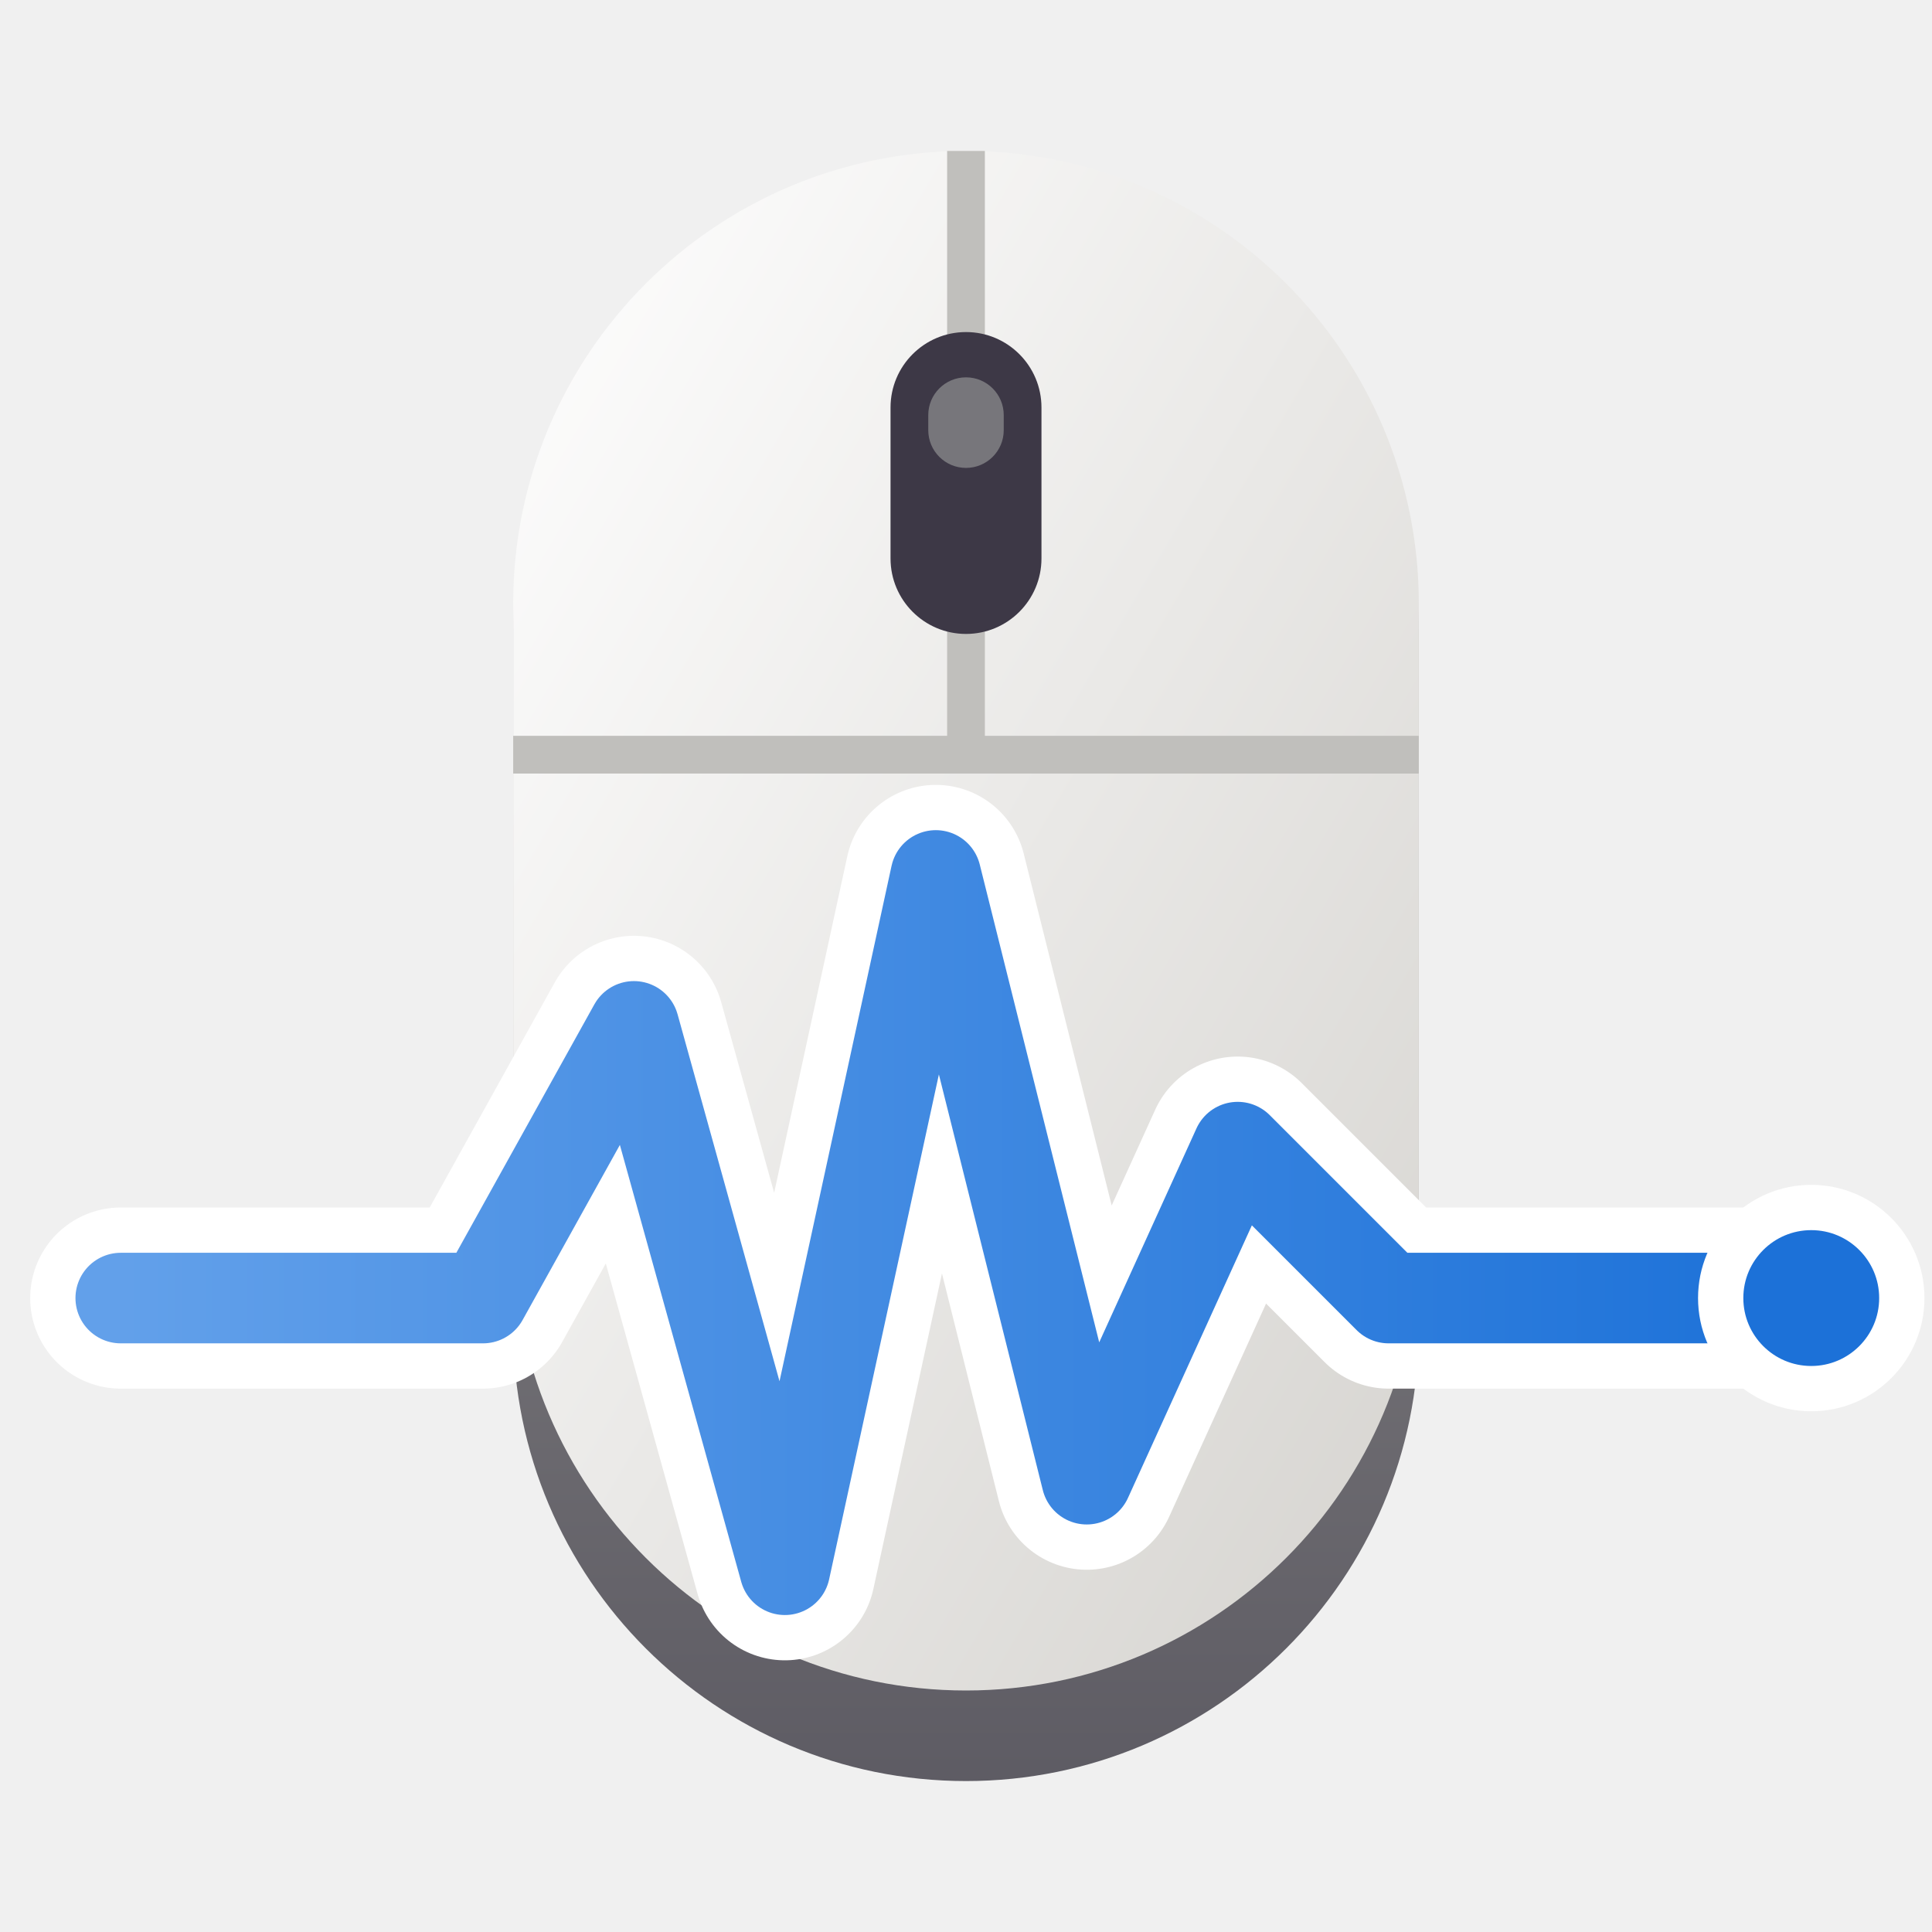
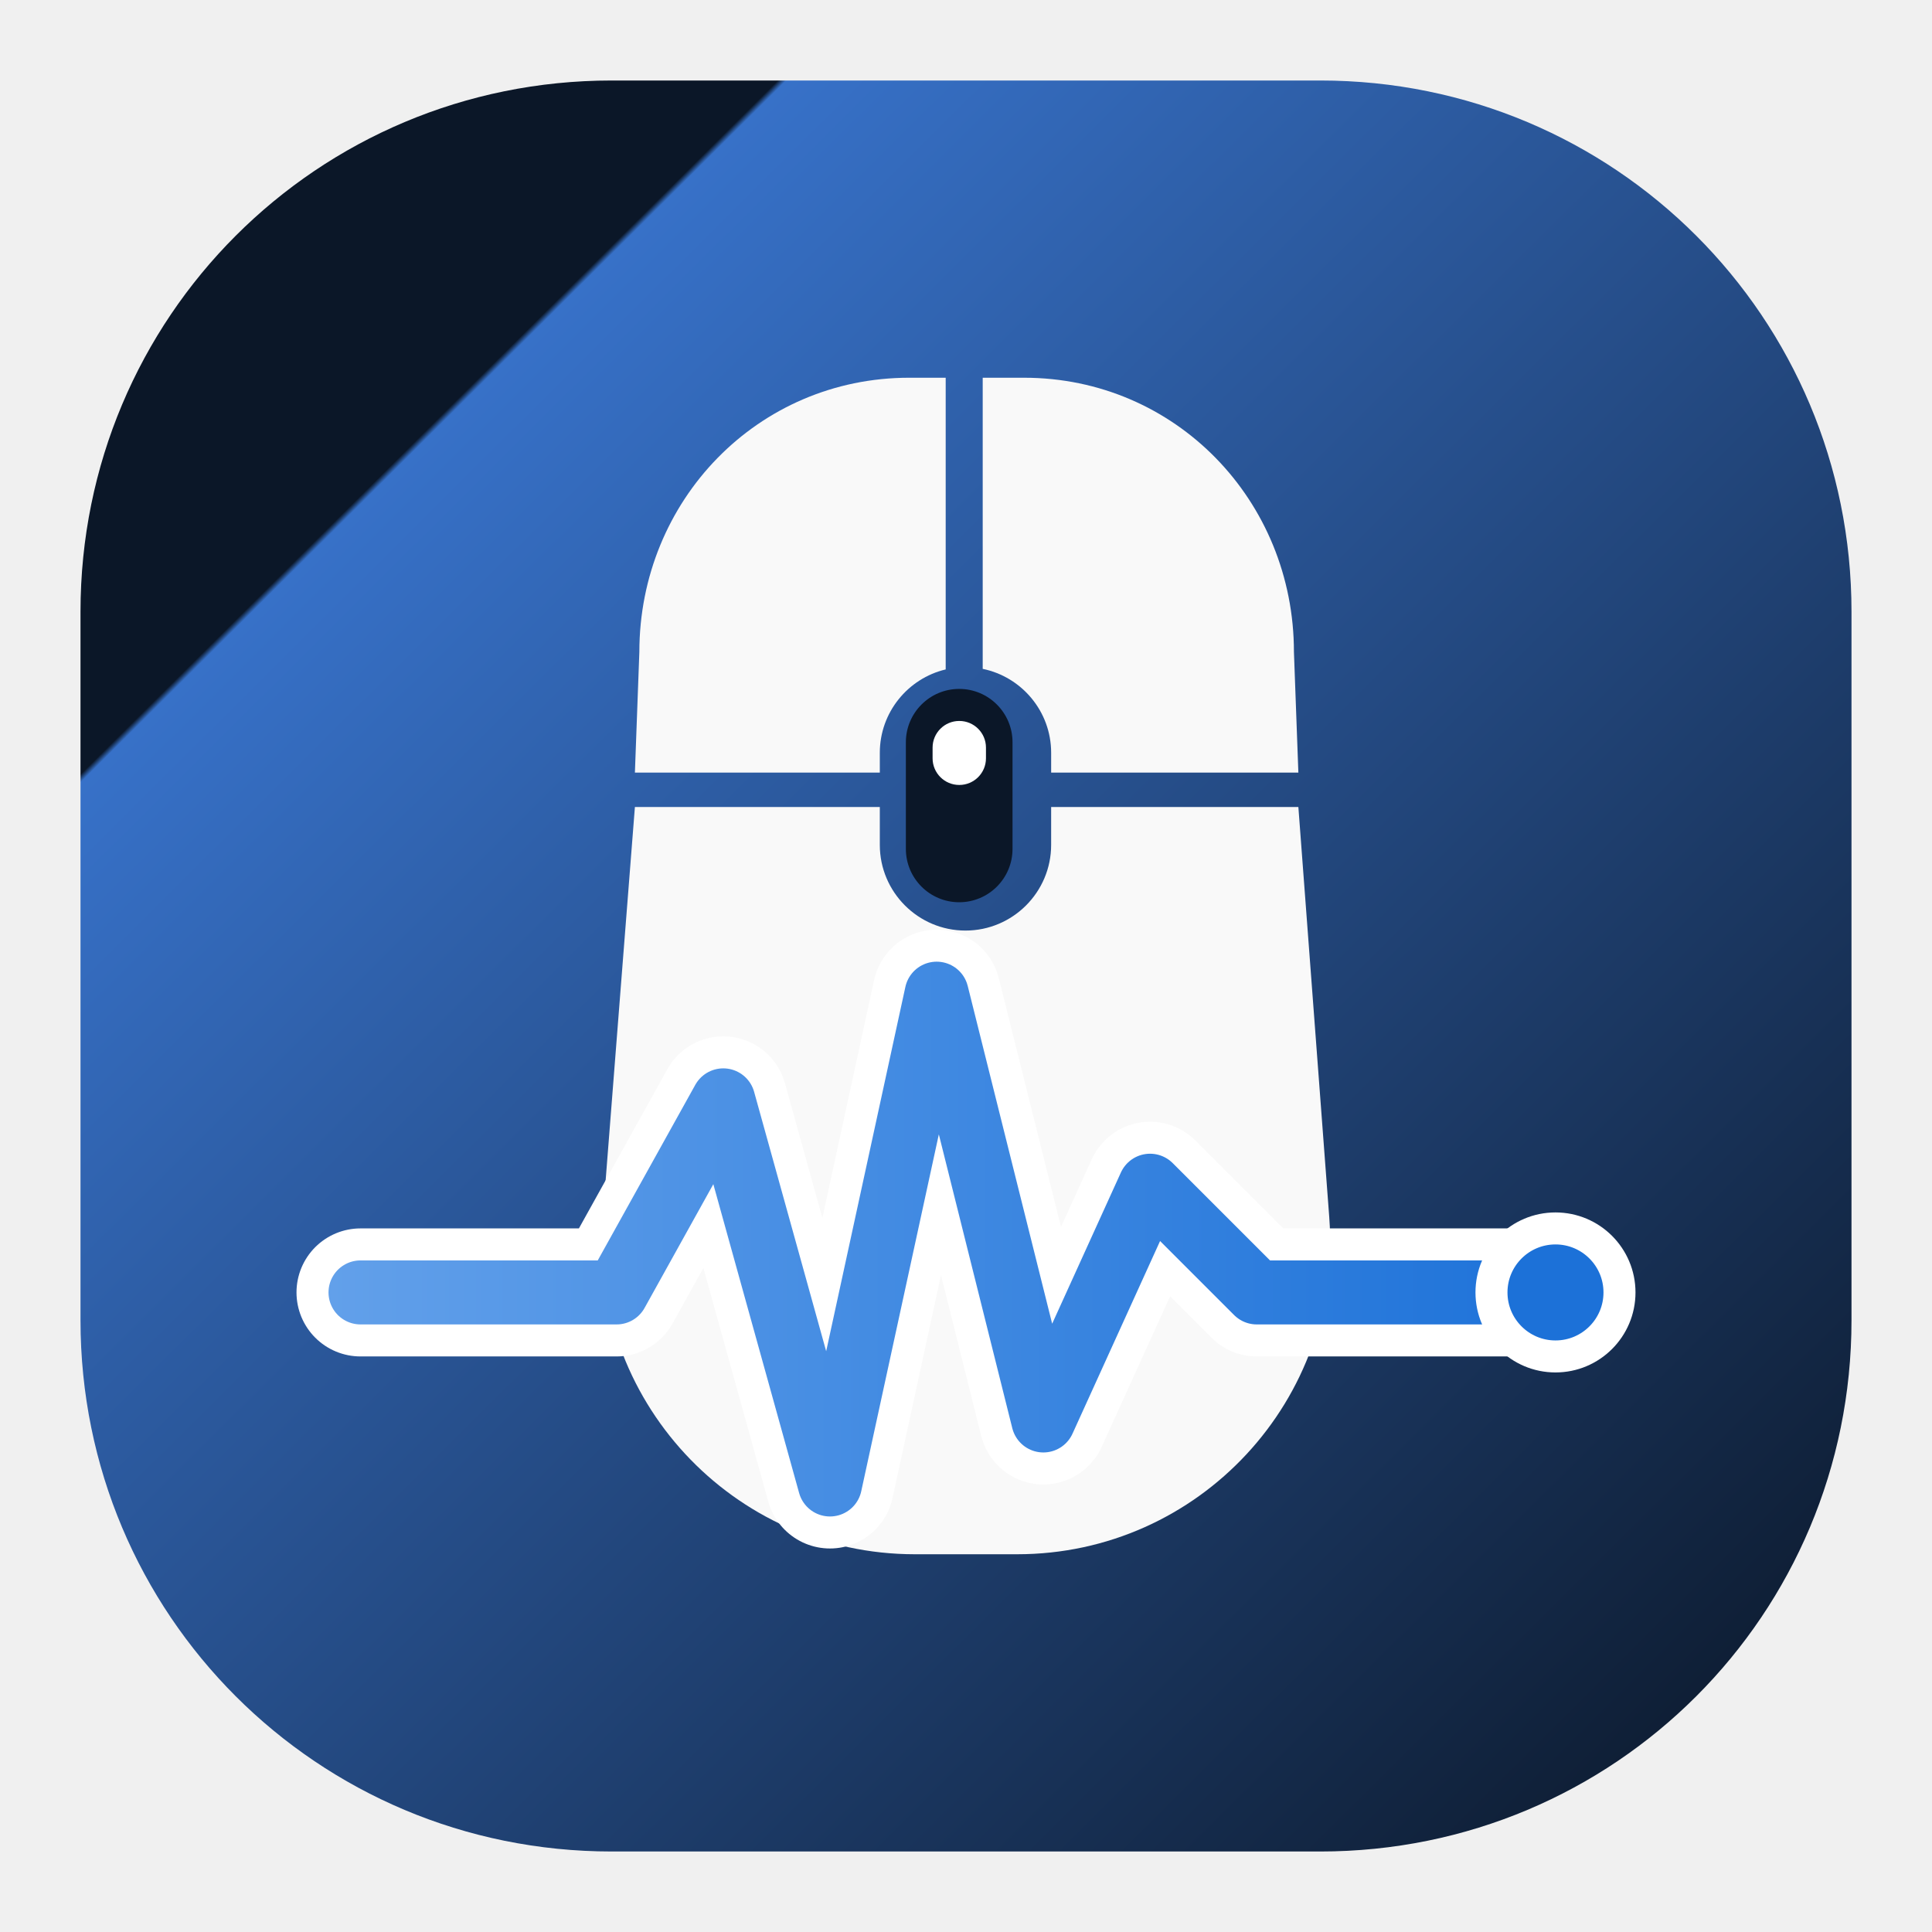
- <svg xmlns="http://www.w3.org/2000/svg" width="128" height="128" viewBox="0 0 128 128">
-   <defs>
-     <linearGradient id="body" x1="0" y1="0" x2="1" y2="1">
-       <stop offset="0" stop-color="#ffffff" />
-       <stop offset="1" stop-color="#d5d3cf" />
+ <svg xmlns="http://www.w3.org/2000/svg" version="1.1" id="svg1" width="24" height="24" viewBox="0 0 24 24" xml:space="preserve">
+   <defs id="defs1">
+     <linearGradient x1="22.535" y1="22.628" x2="5.319" y2="5.324" gradientUnits="userSpaceOnUse" gradientTransform="scale(0.75)" spreadMethod="pad" id="linearGradient3">
+       <stop style="stop-opacity:1;stop-color:#0b1728" offset="0" id="stop1" />
+       <stop style="stop-opacity:1;stop-color:#3771c8" offset="0.997" id="stop2" />
+       <stop style="stop-opacity:1;stop-color:#0b1728" offset="1" id="stop3" />
    </linearGradient>
-     <linearGradient id="side" x1="0" y1="0" x2="0" y2="1">
-       <stop offset="0" stop-color="#9a9996" />
-       <stop offset="1" stop-color="#5e5c64" />
-     </linearGradient>
-     <linearGradient id="trace" x1="0" y1="0" x2="1" y2="0">
-       <stop offset="0" stop-color="#62a0ea" />
-       <stop offset="1" stop-color="#1c71d8" />
+     <clipPath id="d0445aec38">
+       <path d="M 103 19.293 L 181 19.293 L 181 119 L 103 119 Z M 103 19.293 " clip-rule="nonzero" id="path5-5" />
+     </clipPath>
+     <clipPath id="c7fa485f8a">
+       <path d="M 190 19.293 L 269 19.293 L 269 119 L 190 119 Z M 190 19.293 " clip-rule="nonzero" id="path6" />
+     </clipPath>
+     <linearGradient id="trace" x1="3.319" y1="82.855" x2="81.65" y2="82.855" gradientTransform="scale(1.506425,0.6638232)" gradientUnits="userSpaceOnUse">
+       <stop offset="0" stop-color="#62a0ea" id="stop5" />
+       <stop offset="1" stop-color="#1c71d8" id="stop6" />
    </linearGradient>
  </defs>
-   <rect x="34" y="12" width="60" height="106" rx="30" fill="url(#side)" />
-   <rect x="34" y="10" width="60" height="102" rx="30" fill="url(#body)" />
-   <path d="M64 10 V50 M34 50 H94" stroke="#c0bfbc" stroke-width="2.5" fill="none" />
-   <rect x="59" y="22" width="10" height="20" rx="5" fill="#3d3846" />
-   <rect x="61.5" y="25" width="5" height="6" rx="2.5" fill="#77767b" />
-   <polyline points="8,86 32,86 42,68 52,104 62,58 72,98 82,76 92,86 120,86" fill="none" stroke="#ffffff" stroke-width="12" stroke-linecap="round" stroke-linejoin="round" />
-   <polyline points="8,86 32,86 42,68 52,104 62,58 72,98 82,76 92,86 120,86" fill="none" stroke="url(#trace)" stroke-width="6" stroke-linecap="round" stroke-linejoin="round" />
-   <circle cx="120" cy="86" r="6" fill="#1c71d8" stroke="#ffffff" stroke-width="3" />
+   <g id="g1">
+     <path id="path3" d="m 5.699,0.75 h 6.602 c 2.742,0 4.949,2.207 4.949,4.949 v 6.602 c 0,2.742 -2.207,4.949 -4.949,4.949 H 5.699 C 2.957,17.25 0.75,15.043 0.75,12.301 V 5.699 C 0.75,2.957 2.957,0.75 5.699,0.75 Z" style="fill:url(#linearGradient3);stroke:none" transform="scale(1.333333)" />
+     <g id="g16" transform="matrix(0.2241806,0,0,0.2241806,26.24893,12.14563)" style="fill:#f9f9f9">
+       <g clip-path="url(#d0445aec38)" id="g13" transform="matrix(0.2222222,0,0,0.2222222,-104.906,-37.59751)" style="fill:#f9f9f9">
+         <path fill="#ffffff" d="m 164.566,113.098 c 0,-10.082 7.02,-18.555 16.426,-20.785 V 19.578 h -9.094 c -37.777,0 -67.293,30.621 -67.293,68.398 l -1.109,30.059 h 61.07 z m 0,0" fill-opacity="1" fill-rule="nonzero" id="path12" style="fill:#f9f9f9" />
+       </g>
+       <g clip-path="url(#c7fa485f8a)" id="g14" transform="matrix(0.2222222,0,0,0.2222222,-104.906,-37.59751)" style="fill:#f9f9f9">
+         <path fill="#ffffff" d="m 207.289,113.098 v 4.938 h 61.645 l -1.105,-30.055 c 0,-37.781 -29.527,-68.402 -67.305,-68.402 h -10.301 v 72.594 c 9.727,1.992 17.066,10.613 17.066,20.926 z m 0,0" fill-opacity="1" fill-rule="nonzero" id="path13" style="fill:#f9f9f9" />
+       </g>
+       <path fill="#ffffff" d="m -43.429,13.299 -1.714,-22.759 h -13.699 v 2.1 c 0,2.617 -2.129,4.747 -4.747,4.747 -2.617,0 -4.747,-2.129 -4.747,-4.747 v -2.1 h -13.571 l -1.78,22.707 c -0.791,10.082 7.18,18.7 17.293,18.7 h 5.666 c 10.093,0 18.055,-8.582 17.298,-18.648 z m 0,0" fill-opacity="1" fill-rule="nonzero" id="path14" style="stroke-width:0.222;fill:#f9f9f9" />
+       <path fill="#ffffff" d="m -66.089,-12.465 v 5.105 c 0,1.395 1.131,2.529 2.529,2.529 1.398,0 2.53,-1.134 2.53,-2.529 V -12.465 c 0,-0.697 -0.284,-1.331 -0.742,-1.789 -0.456,-0.456 -1.089,-0.74 -1.787,-0.74 -1.398,0 -2.529,1.132 -2.529,2.529 z m 0,0" fill-opacity="1" fill-rule="nonzero" id="path15" style="stroke-width:0.222;fill:#f9f9f9" />
+     </g>
+     <rect x="11.253" y="8.558" width="1.325" height="2.65" rx="0.663" fill="#3d3846" id="rect8" style="fill:#0b1728;stroke-width:0.133" />
+     <rect x="11.585" y="8.956" width="0.663" height="0.795" rx="0.331" fill="#77767b" id="rect9" style="fill:#ffffff;stroke-width:0.133" />
+     <g id="g2" transform="matrix(0.6830879,0,0,0.6830879,-15.27084,7.944153)">
+       <polyline points="8,86 32,86 42,68 52,104 62,58 72,98 82,76 92,86 120,86" fill="none" stroke="#ffffff" stroke-width="12" stroke-linecap="round" stroke-linejoin="round" id="polyline9" transform="matrix(0.1940287,0,0,0.1940287,27.35953,-4.812809)" />
+       <polyline points="8,86 32,86 42,68 52,104 62,58 72,98 82,76 92,86 120,86" fill="none" stroke="url(#trace)" stroke-width="6" stroke-linecap="round" stroke-linejoin="round" id="polyline10" style="stroke:url(#trace)" transform="matrix(0.1940287,0,0,0.1940287,27.35953,-4.812809)" />
+       <circle cx="50.643" cy="11.874" r="1.164" fill="#1c71d8" stroke="#ffffff" stroke-width="0.582" id="circle10" />
+     </g>
+   </g>
</svg>
